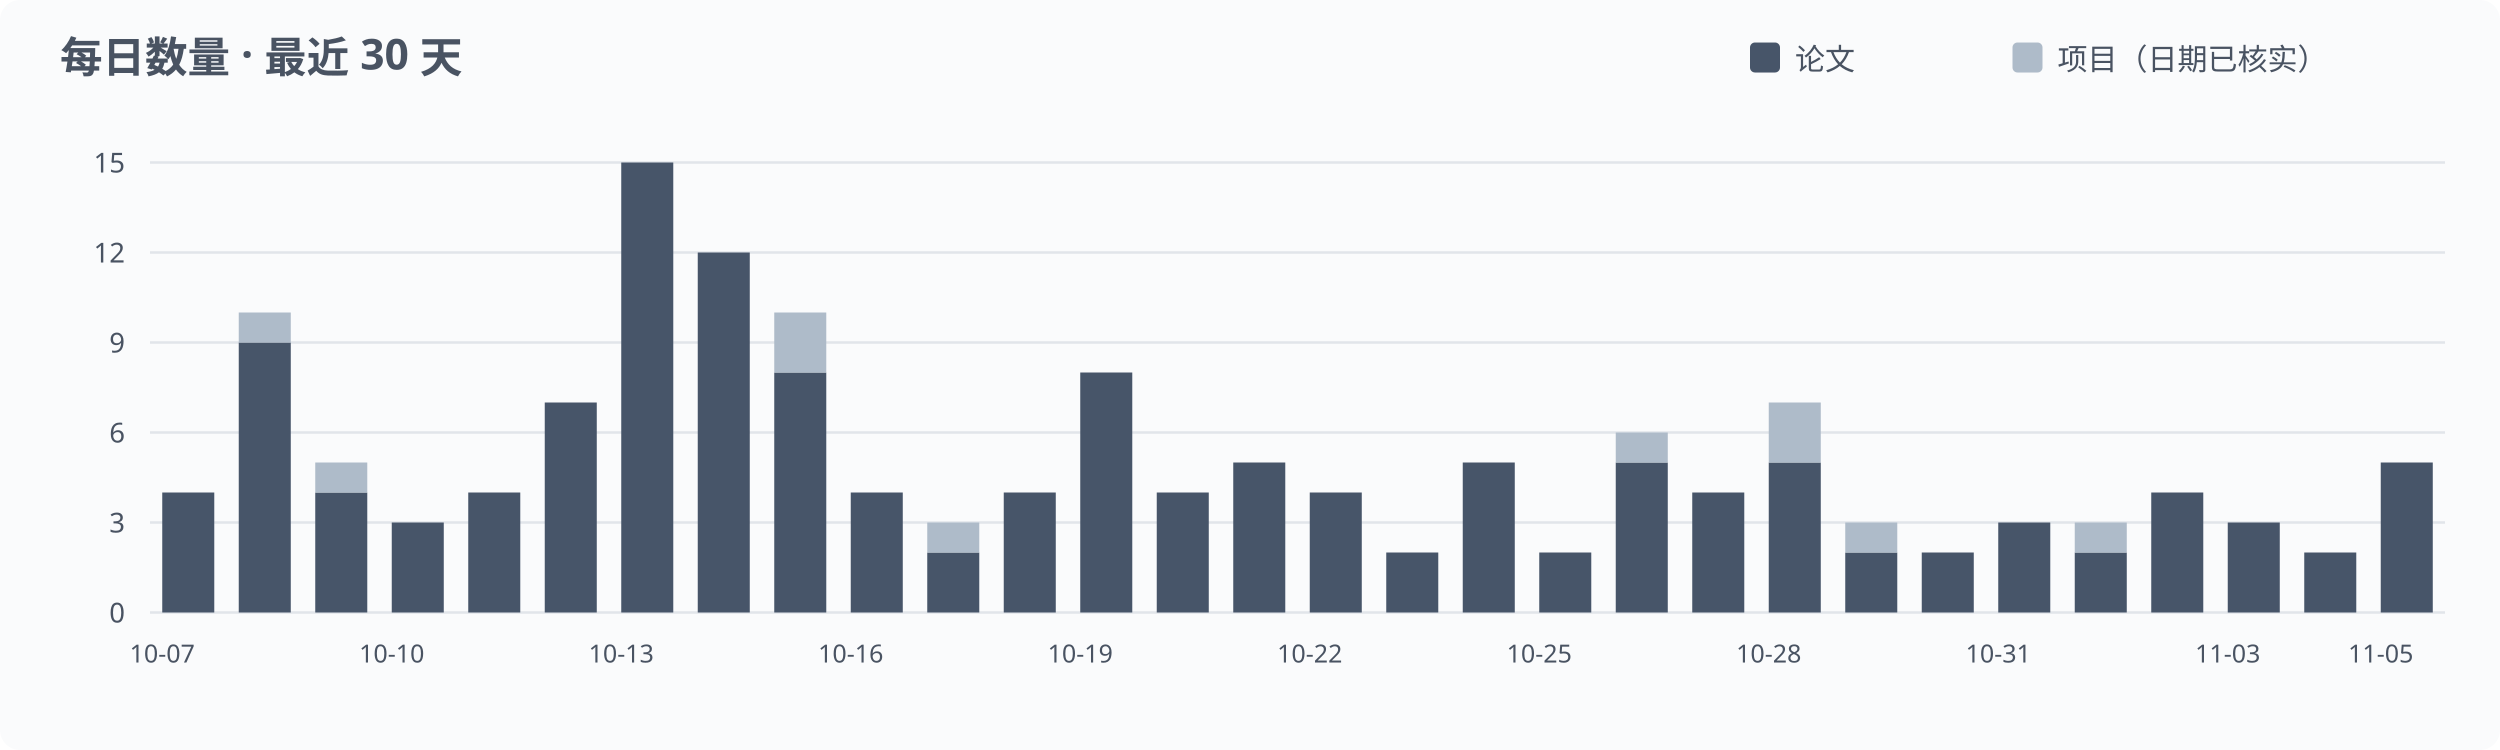
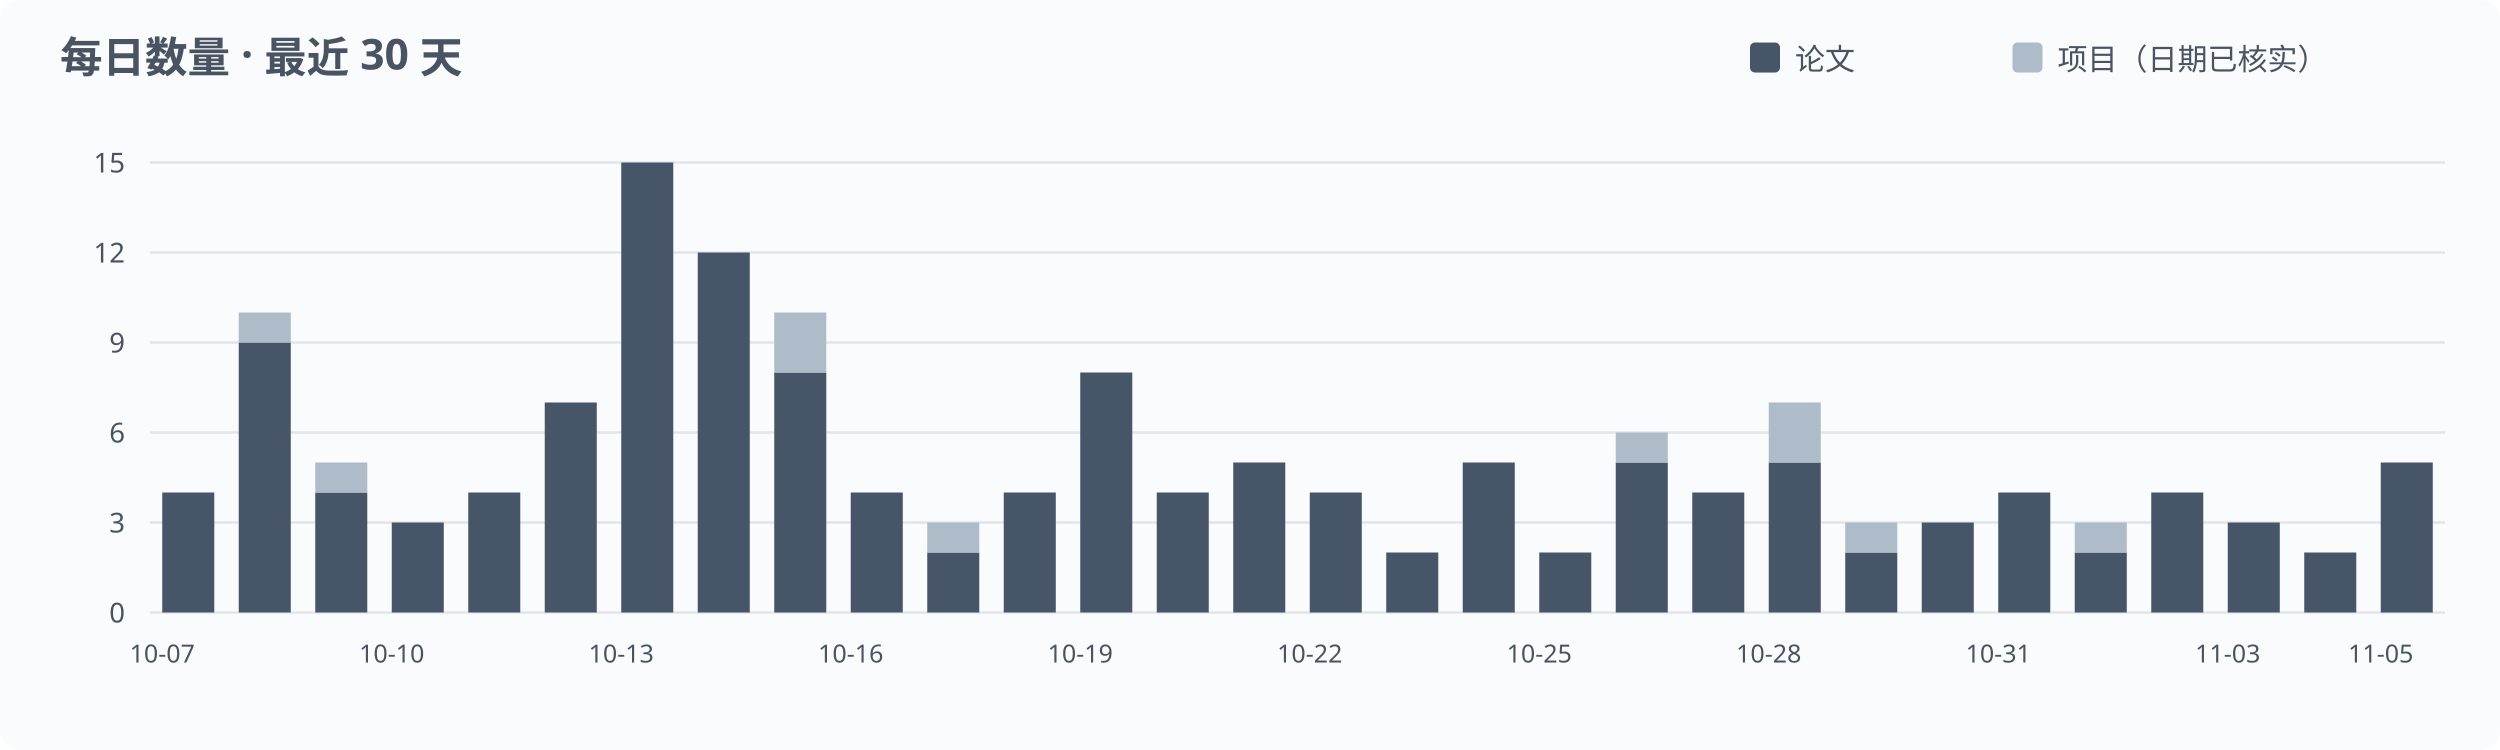
<svg xmlns="http://www.w3.org/2000/svg" width="1000" height="300" viewBox="0 0 1000 300" role="img" aria-labelledby="title desc">
  <rect width="100%" height="100%" rx="8" fill="#fafbfc" />
  <g font-family="system-ui,sans-serif" fill="#495362">
    <text x="24" y="29" font-size="17" font-weight="600">每日数量 · 最近 30 天</text>
    <rect x="700" y="17" width="12" height="12" rx="2" fill="#475569" />
    <text x="718" y="28" font-size="12">论文</text>
    <rect x="805" y="17" width="12" height="12" rx="2" fill="#aebbc9" />
    <text x="823" y="28" font-size="12">项目（日期已核实）</text>
    <path d="M60 245.0H978" stroke="#e1e5ea" />
    <text x="50" y="249.0" text-anchor="end" font-size="11">0</text>
    <path d="M60 209.0H978" stroke="#e1e5ea" />
    <text x="50" y="213.0" text-anchor="end" font-size="11">3</text>
    <path d="M60 173.0H978" stroke="#e1e5ea" />
    <text x="50" y="177.0" text-anchor="end" font-size="11">6</text>
    <path d="M60 137.0H978" stroke="#e1e5ea" />
    <text x="50" y="141.0" text-anchor="end" font-size="11">9</text>
    <path d="M60 101.0H978" stroke="#e1e5ea" />
    <text x="50" y="105.0" text-anchor="end" font-size="11">12</text>
    <path d="M60 65.0H978" stroke="#e1e5ea" />
    <text x="50" y="69.0" text-anchor="end" font-size="11">15</text>
    <rect x="64.90" y="197.00" width="20.81" height="48.00" fill="#475569" />
    <rect x="64.90" y="197.00" width="20.81" height="0.00" fill="#aebbc9" />
    <text x="64.90" y="265" text-anchor="middle" font-size="10">10-07</text>
    <rect x="95.50" y="137.00" width="20.81" height="108.00" fill="#475569" />
    <rect x="95.50" y="125.00" width="20.81" height="12.00" fill="#aebbc9" />
    <rect x="126.10" y="197.00" width="20.81" height="48.00" fill="#475569" />
    <rect x="126.10" y="185.00" width="20.81" height="12.00" fill="#aebbc9" />
    <rect x="156.70" y="209.00" width="20.81" height="36.00" fill="#475569" />
    <rect x="156.70" y="209.00" width="20.81" height="0.00" fill="#aebbc9" />
    <text x="156.70" y="265" text-anchor="middle" font-size="10">10-10</text>
    <rect x="187.30" y="197.00" width="20.81" height="48.00" fill="#475569" />
    <rect x="187.30" y="197.00" width="20.81" height="0.00" fill="#aebbc9" />
    <rect x="217.90" y="161.00" width="20.81" height="84.00" fill="#475569" />
    <rect x="217.90" y="161.00" width="20.81" height="0.00" fill="#aebbc9" />
    <rect x="248.50" y="65.00" width="20.81" height="180.00" fill="#475569" />
    <rect x="248.50" y="65.00" width="20.81" height="0.00" fill="#aebbc9" />
    <text x="248.50" y="265" text-anchor="middle" font-size="10">10-13</text>
    <rect x="279.10" y="101.00" width="20.81" height="144.00" fill="#475569" />
    <rect x="279.10" y="101.00" width="20.81" height="0.00" fill="#aebbc9" />
    <rect x="309.70" y="149.00" width="20.81" height="96.00" fill="#475569" />
    <rect x="309.70" y="125.00" width="20.81" height="24.00" fill="#aebbc9" />
    <rect x="340.30" y="197.00" width="20.81" height="48.00" fill="#475569" />
    <rect x="340.30" y="197.00" width="20.81" height="0.00" fill="#aebbc9" />
    <text x="340.30" y="265" text-anchor="middle" font-size="10">10-16</text>
    <rect x="370.90" y="221.00" width="20.81" height="24.00" fill="#475569" />
    <rect x="370.90" y="209.00" width="20.81" height="12.00" fill="#aebbc9" />
    <rect x="401.50" y="197.00" width="20.81" height="48.00" fill="#475569" />
    <rect x="401.50" y="197.00" width="20.81" height="0.00" fill="#aebbc9" />
    <rect x="432.10" y="149.00" width="20.81" height="96.00" fill="#475569" />
    <rect x="432.10" y="149.00" width="20.81" height="0.00" fill="#aebbc9" />
    <text x="432.10" y="265" text-anchor="middle" font-size="10">10-19</text>
    <rect x="462.70" y="197.00" width="20.81" height="48.00" fill="#475569" />
    <rect x="462.70" y="197.00" width="20.81" height="0.00" fill="#aebbc9" />
    <rect x="493.30" y="185.00" width="20.81" height="60.00" fill="#475569" />
    <rect x="493.30" y="185.00" width="20.81" height="0.00" fill="#aebbc9" />
    <rect x="523.90" y="197.00" width="20.81" height="48.00" fill="#475569" />
    <rect x="523.90" y="197.00" width="20.81" height="0.00" fill="#aebbc9" />
    <text x="523.90" y="265" text-anchor="middle" font-size="10">10-22</text>
    <rect x="554.50" y="221.00" width="20.81" height="24.00" fill="#475569" />
    <rect x="554.50" y="221.00" width="20.81" height="0.00" fill="#aebbc9" />
    <rect x="585.10" y="185.00" width="20.81" height="60.00" fill="#475569" />
    <rect x="585.10" y="185.00" width="20.81" height="0.00" fill="#aebbc9" />
    <rect x="615.70" y="221.00" width="20.81" height="24.00" fill="#475569" />
    <rect x="615.70" y="221.00" width="20.81" height="0.00" fill="#aebbc9" />
    <text x="615.70" y="265" text-anchor="middle" font-size="10">10-25</text>
    <rect x="646.30" y="185.00" width="20.81" height="60.00" fill="#475569" />
    <rect x="646.30" y="173.00" width="20.81" height="12.00" fill="#aebbc9" />
    <rect x="676.90" y="197.00" width="20.81" height="48.00" fill="#475569" />
    <rect x="676.90" y="197.00" width="20.81" height="0.00" fill="#aebbc9" />
    <rect x="707.50" y="185.00" width="20.81" height="60.00" fill="#475569" />
    <rect x="707.50" y="161.00" width="20.81" height="24.00" fill="#aebbc9" />
    <text x="707.50" y="265" text-anchor="middle" font-size="10">10-28</text>
    <rect x="738.10" y="221.00" width="20.81" height="24.00" fill="#475569" />
    <rect x="738.10" y="209.00" width="20.81" height="12.00" fill="#aebbc9" />
-     <rect x="768.70" y="221.00" width="20.81" height="24.00" fill="#475569" />
-     <rect x="768.70" y="221.00" width="20.81" height="0.00" fill="#aebbc9" />
-     <rect x="799.30" y="209.00" width="20.81" height="36.00" fill="#475569" />
-     <rect x="799.30" y="209.00" width="20.81" height="0.00" fill="#aebbc9" />
+     <rect x="768.70" y="209.00" width="20.81" height="36.00" fill="#475569" />
+     <rect x="768.70" y="209.00" width="20.81" height="0.00" fill="#aebbc9" />
+     <rect x="799.30" y="197.00" width="20.81" height="48.00" fill="#475569" />
+     <rect x="799.30" y="197.00" width="20.81" height="0.00" fill="#aebbc9" />
    <text x="799.30" y="265" text-anchor="middle" font-size="10">10-31</text>
    <rect x="829.90" y="221.00" width="20.81" height="24.00" fill="#475569" />
    <rect x="829.90" y="209.00" width="20.81" height="12.00" fill="#aebbc9" />
    <rect x="860.50" y="197.00" width="20.81" height="48.00" fill="#475569" />
    <rect x="860.50" y="197.00" width="20.81" height="0.00" fill="#aebbc9" />
    <rect x="891.10" y="209.00" width="20.81" height="36.00" fill="#475569" />
    <rect x="891.10" y="209.00" width="20.81" height="0.00" fill="#aebbc9" />
    <text x="891.10" y="265" text-anchor="middle" font-size="10">11-03</text>
    <rect x="921.70" y="221.00" width="20.81" height="24.00" fill="#475569" />
    <rect x="921.70" y="221.00" width="20.81" height="0.00" fill="#aebbc9" />
    <rect x="952.30" y="185.00" width="20.81" height="60.00" fill="#475569" />
    <rect x="952.30" y="185.00" width="20.81" height="0.00" fill="#aebbc9" />
    <text x="952.30" y="265" text-anchor="middle" font-size="10">11-05</text>
  </g>
</svg>
